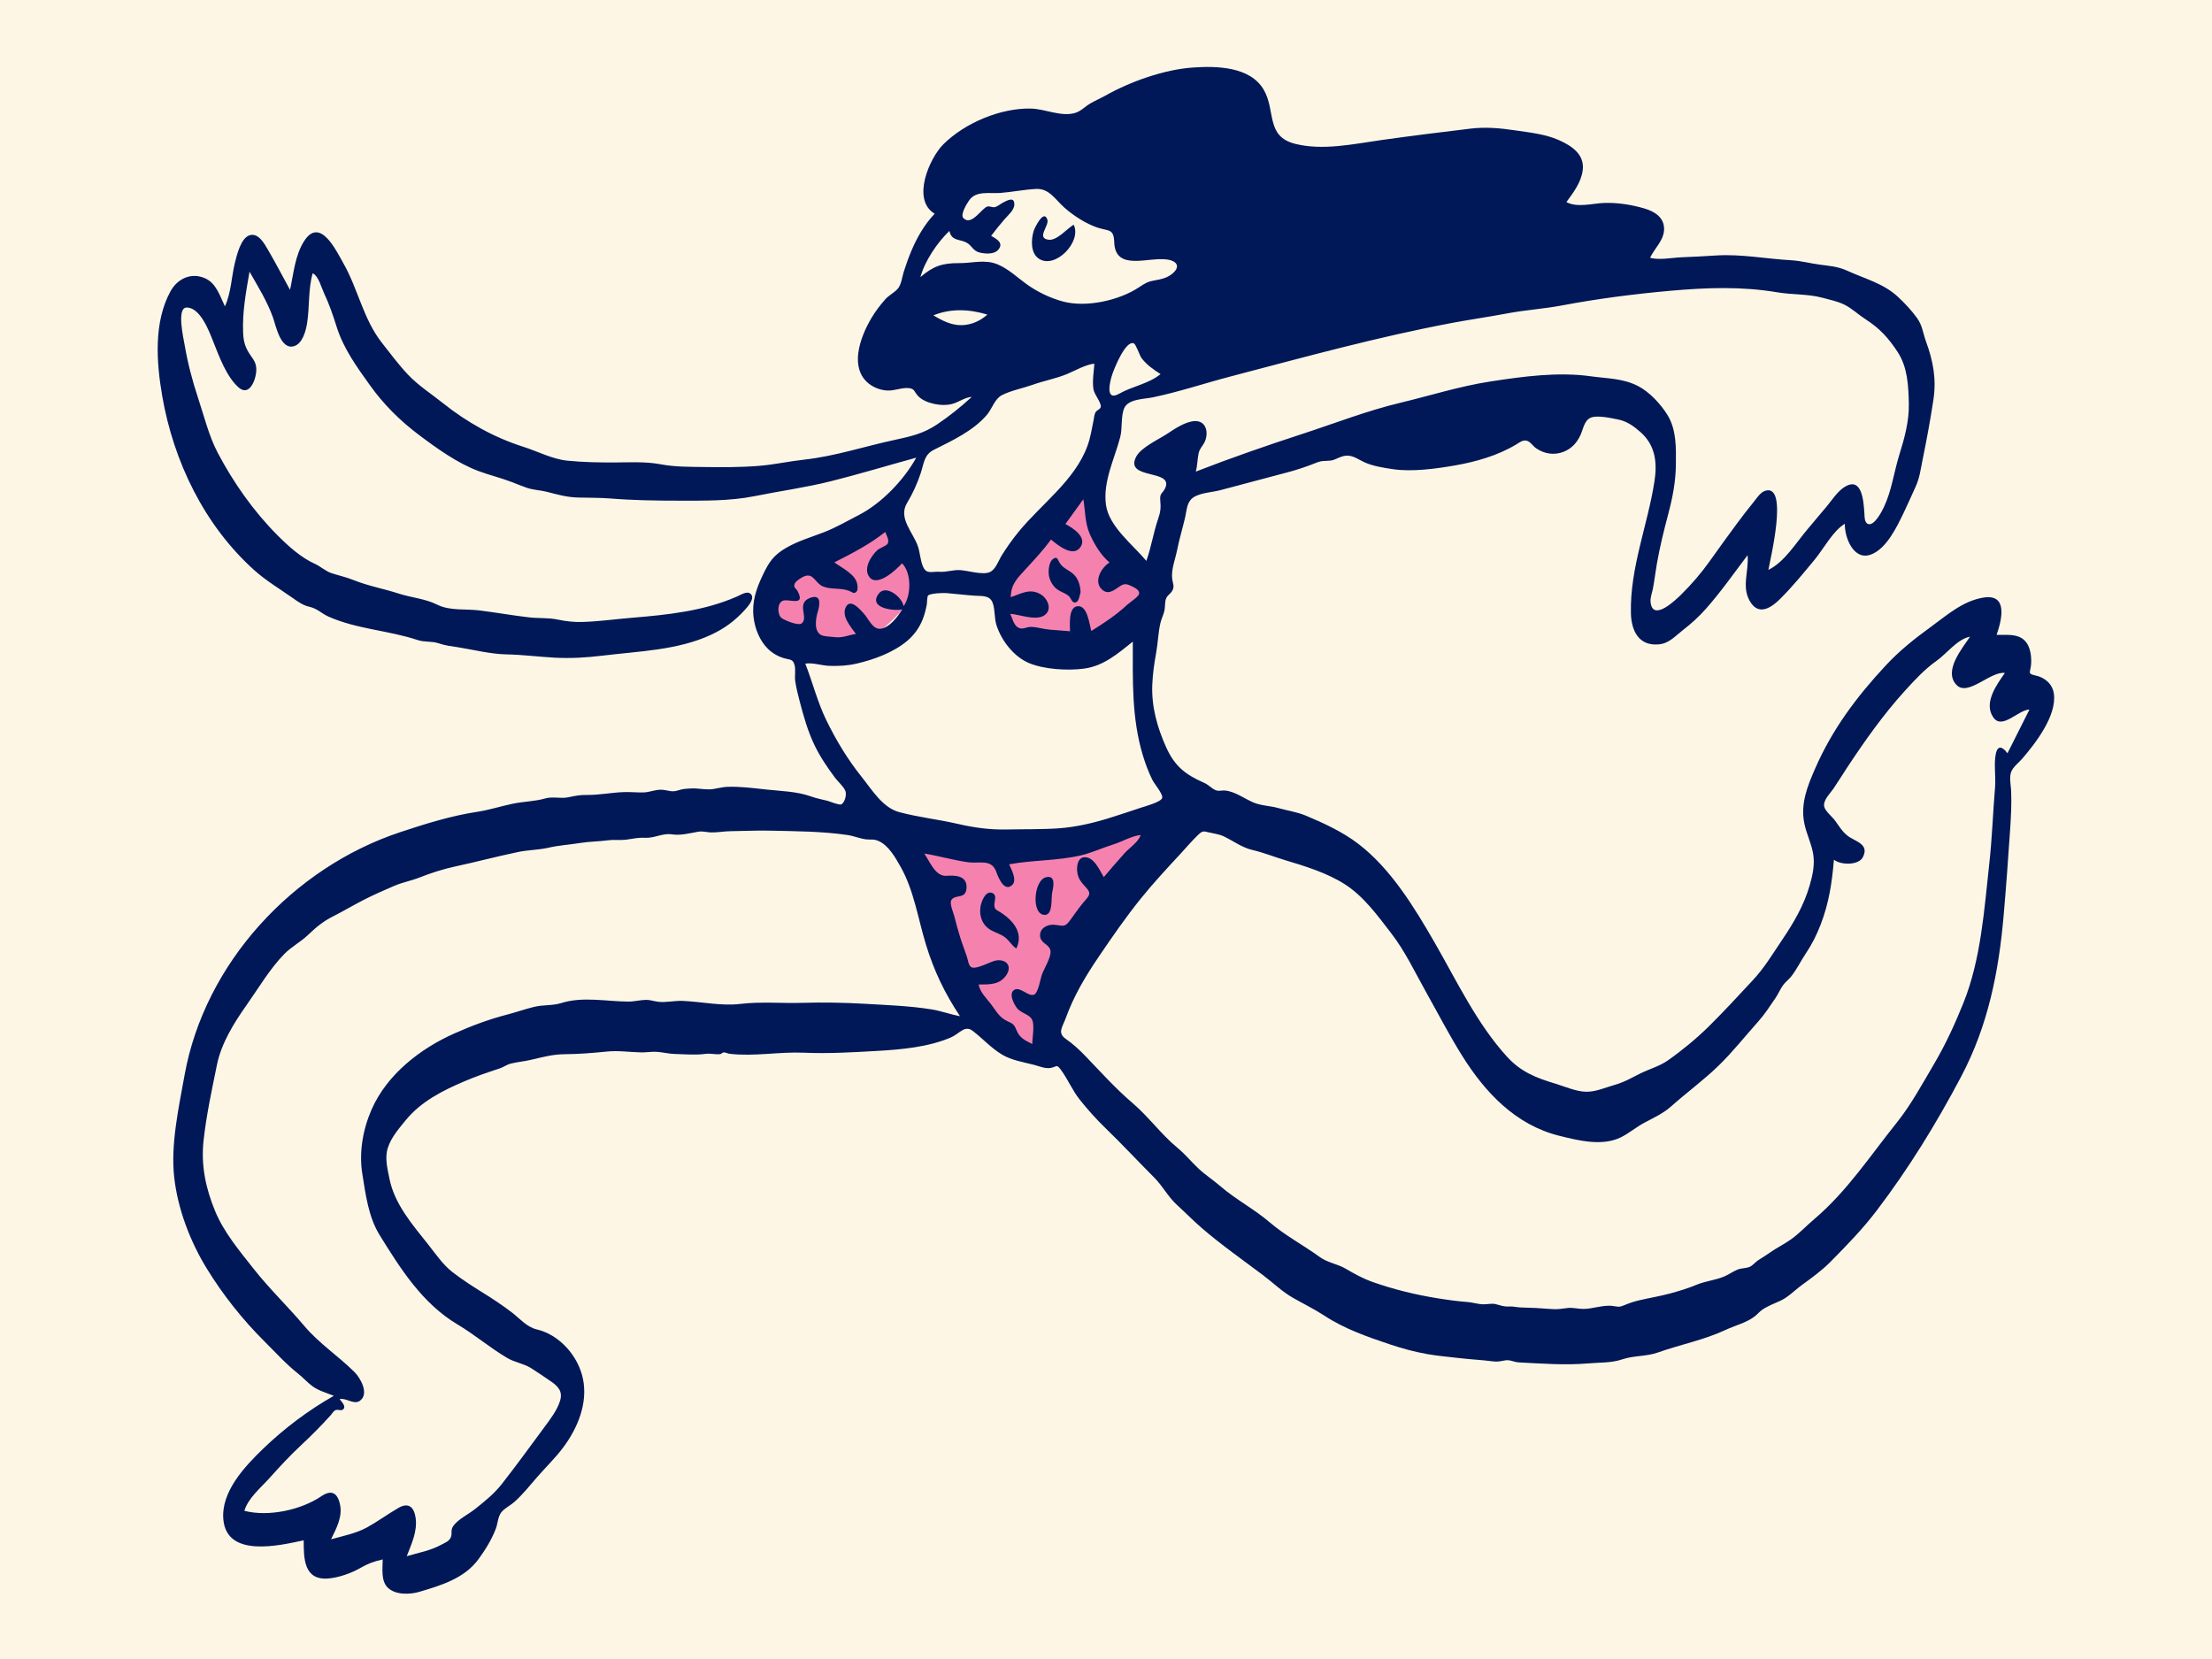
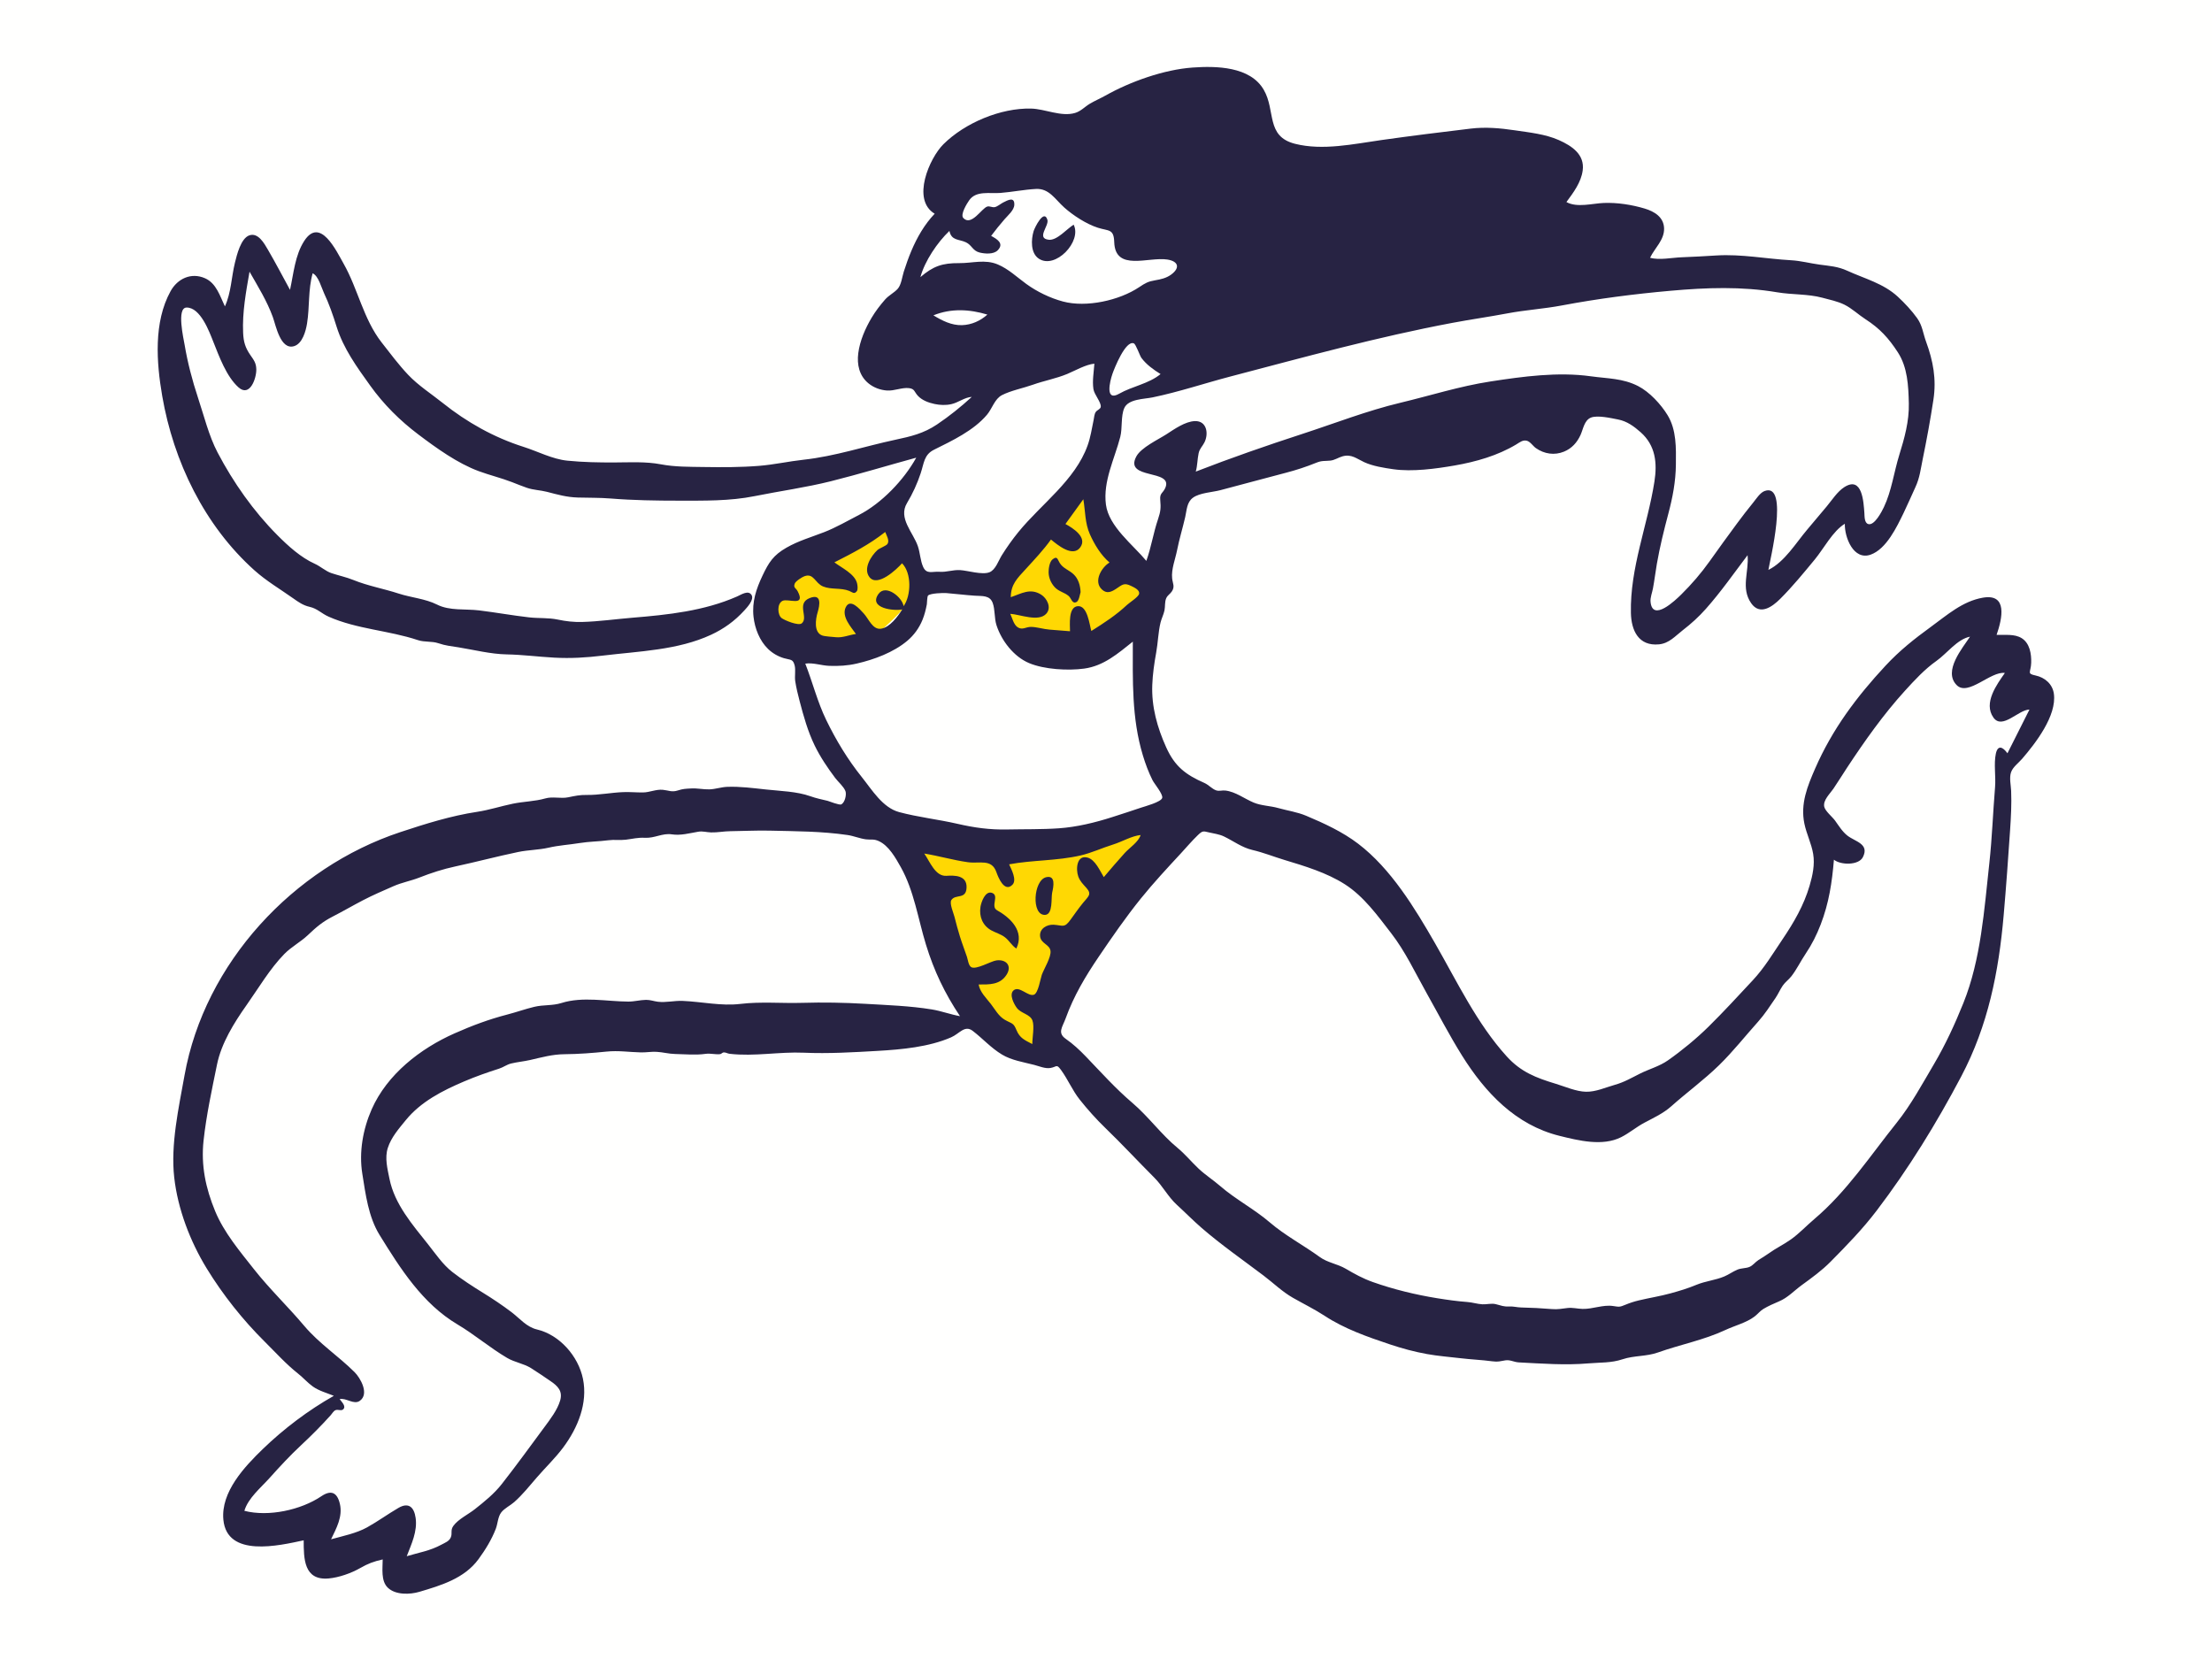
<svg xmlns="http://www.w3.org/2000/svg" viewBox="0 0 1024 768" version="1.1">
-   <g id="react-group-310" stroke="none" stroke-width="1" fill="#fef6e4" fill-rule="evenodd">
+   <g id="react-group-310" stroke="none" stroke-width="1" fill="#fffffe" fill-rule="evenodd">
    <g id="react-group-311">
      <rect id="react-rect-313" x="0" y="0" width="1024" height="768" />
-       <path d="M537.021,380.53 C533.569,386.386 530.118,392.241 526.667,398.097 L526.667,398.097 L494.735,452.265 C492.293,456.409 491.138,460.54 489.662,465.177 L489.662,465.177 L481.542,490.697 C477.509,488.62 473.476,486.543 469.444,484.465 C465.574,482.471 458.612,480.483 455.576,477.321 C452.898,474.532 451.576,467.982 450.116,464.439 C445.878,454.159 441.64,443.879 437.401,433.599 C430.979,418.023 424.557,402.447 418.137,386.871 C437.422,388.72 456.708,390.57 475.994,392.419 C496.336,388.456 516.679,384.493 537.021,380.53 Z M505.318,216.469 C506.155,222.491 506.991,228.513 507.828,234.535 C508.395,238.624 508.091,243.176 510.62,246.396 C516.748,254.199 526.95,259.598 529.5,269.438 L529.5,269.438 L532.16,279.694 C532.5,281.008 534.272,284.766 533.806,286.044 C533.03,288.172 525.583,290.917 523.653,291.941 C516.334,295.821 508.763,299.585 500.818,302.007 C492.572,304.52 485.921,303.499 478.458,299.036 C473.699,296.19 465.481,291.362 462.689,286.304 C460.766,282.822 460.871,276.688 460.142,272.741 L460.142,272.741 L439.787,272.741 C435.642,272.741 428.634,271.35 425.32,273.665 C423.321,275.061 421.637,278.031 419.998,279.84 C417.366,282.745 414.637,285.568 411.789,288.263 C405.752,293.98 398.894,299.865 390.991,302.792 C381.438,306.33 372.447,301.367 364.985,295.34 C361.578,292.587 353.731,286.374 353.322,281.665 C352.899,276.811 357.171,271.065 360.545,268.131 C366.624,262.847 373.84,258.761 380.825,254.816 C391.676,248.688 402.85,243.075 414.173,237.868 C415.956,242.506 417.74,247.143 419.524,251.78 C420.79,255.075 422.058,258.37 423.326,261.664 C423.957,263.307 424.552,266.835 425.796,268.089 C427.251,269.556 431.026,268.779 433.289,268.779 L433.289,268.779 L452.4,268.779 C454.799,268.779 460.331,269.854 462.535,268.76 C464.262,267.902 466.145,264.348 467.337,262.889 C479.997,247.416 492.658,231.943 505.318,216.469 Z" id="react-path-314" fill="#f582ae" />
-       <g id="react-group-312" transform="translate(72.99943, 30.99941)" fill="#001858">
+       <path d="M537.021,380.53 C533.569,386.386 530.118,392.241 526.667,398.097 L526.667,398.097 L494.735,452.265 C492.293,456.409 491.138,460.54 489.662,465.177 L489.662,465.177 L481.542,490.697 C477.509,488.62 473.476,486.543 469.444,484.465 C465.574,482.471 458.612,480.483 455.576,477.321 C452.898,474.532 451.576,467.982 450.116,464.439 C445.878,454.159 441.64,443.879 437.401,433.599 C430.979,418.023 424.557,402.447 418.137,386.871 C437.422,388.72 456.708,390.57 475.994,392.419 C496.336,388.456 516.679,384.493 537.021,380.53 Z M505.318,216.469 C506.155,222.491 506.991,228.513 507.828,234.535 C508.395,238.624 508.091,243.176 510.62,246.396 C516.748,254.199 526.95,259.598 529.5,269.438 L529.5,269.438 L532.16,279.694 C532.5,281.008 534.272,284.766 533.806,286.044 C533.03,288.172 525.583,290.917 523.653,291.941 C516.334,295.821 508.763,299.585 500.818,302.007 C492.572,304.52 485.921,303.499 478.458,299.036 C473.699,296.19 465.481,291.362 462.689,286.304 C460.766,282.822 460.871,276.688 460.142,272.741 L460.142,272.741 L439.787,272.741 C435.642,272.741 428.634,271.35 425.32,273.665 C423.321,275.061 421.637,278.031 419.998,279.84 C417.366,282.745 414.637,285.568 411.789,288.263 C405.752,293.98 398.894,299.865 390.991,302.792 C381.438,306.33 372.447,301.367 364.985,295.34 C361.578,292.587 353.731,286.374 353.322,281.665 C352.899,276.811 357.171,271.065 360.545,268.131 C366.624,262.847 373.84,258.761 380.825,254.816 C391.676,248.688 402.85,243.075 414.173,237.868 C415.956,242.506 417.74,247.143 419.524,251.78 C420.79,255.075 422.058,258.37 423.326,261.664 C423.957,263.307 424.552,266.835 425.796,268.089 C427.251,269.556 431.026,268.779 433.289,268.779 L433.289,268.779 L452.4,268.779 C454.799,268.779 460.331,269.854 462.535,268.76 C464.262,267.902 466.145,264.348 467.337,262.889 C479.997,247.416 492.658,231.943 505.318,216.469 Z" id="react-path-314" fill="#ffd803" />
+       <g id="react-group-312" transform="translate(72.99943, 30.99941)" fill="#272343">
        <path d="M856.307,317.72 C854.195,314.783 851.837,313.659 850.929,317.933 C849.934,322.615 850.977,328.515 850.573,333.381 C849.597,345.129 849.206,356.933 847.915,368.653 C845.544,390.175 844.06,413.07 835.901,433.359 C831.998,443.062 827.585,452.656 822.264,461.666 C816.95,470.663 811.655,480.479 805.117,488.636 C792.849,503.939 781.946,520.614 766.87,533.372 C763.213,536.467 759.958,540.005 756.036,542.785 C752.72,545.136 748.981,546.919 745.804,549.229 C744.238,550.367 742.695,551.25 741.046,552.301 C739.475,553.301 738.528,554.825 736.831,555.514 C735.166,556.19 733.087,556.012 731.302,556.757 C729.203,557.634 727.342,559.012 725.248,559.899 C721.109,561.653 716.502,562.044 712.318,563.781 C708.235,565.474 704.614,566.556 700.343,567.73 C695.479,569.067 690.558,569.825 685.655,570.995 C683.495,571.511 681.447,572.172 679.401,573.03 C676.759,574.139 676.537,574.012 673.756,573.594 C669.072,572.89 664.346,575.056 659.592,574.935 C657.21,574.875 655.077,574.24 652.684,574.512 C650.044,574.812 648.179,575.241 645.461,575.014 C640.606,574.609 635.934,574.37 631.128,574.264 C629.279,574.223 627.595,573.715 625.745,573.808 C622.931,573.95 622.135,573.387 619.404,572.727 C617.442,572.253 615.223,572.903 613.244,572.798 C610.911,572.674 608.687,571.922 606.359,571.746 C601.54,571.382 597.156,570.766 592.337,569.99 C582.337,568.379 571.985,565.863 562.442,562.469 C557.881,560.847 554.115,558.756 549.994,556.343 C546.06,554.039 541.619,553.573 537.96,550.912 C530.453,545.449 521.897,540.955 514.838,534.893 C507.62,528.695 498.973,524.227 491.86,518.054 C488.643,515.262 485.034,512.965 481.927,510.055 C478.535,506.877 475.721,503.353 472.119,500.393 C464.596,494.211 458.699,485.932 451.186,479.534 C443.368,472.876 436.731,465.425 429.63,458.045 C426.738,455.039 423.789,452.297 420.371,449.917 C416.375,447.134 418.864,444.449 420.296,440.497 C424.132,429.924 429.418,421.065 435.729,411.766 C441.954,402.595 448.191,393.55 455.16,384.919 C461.031,377.648 467.34,370.878 473.606,364.111 C476.211,361.297 478.733,358.293 481.508,355.627 C483.652,353.568 483.943,353.684 486.616,354.333 C489.046,354.924 491.374,355.142 493.65,356.238 C498.068,358.366 501.884,361.334 506.766,362.475 C511.978,363.692 516.493,365.553 521.593,367.09 C531.007,369.929 541.219,373.009 549.577,378.36 C558.372,383.992 564.733,392.884 571.01,401.001 C577.578,409.491 582.121,419.294 587.38,428.656 C592.82,438.337 597.891,448.162 603.777,457.588 C614.557,474.849 628.686,489.799 648.917,494.81 C657.765,497.001 668.826,499.774 677.453,495.443 C681.229,493.548 684.479,490.74 688.214,488.751 C692.561,486.436 696.969,484.441 700.682,481.13 C707.943,474.656 715.819,468.933 722.809,462.111 C729.256,455.817 734.884,448.655 740.904,441.937 C743.907,438.586 746.371,434.762 748.905,431.053 C750.164,429.209 751.05,427.072 752.295,425.265 C753.434,423.612 755.03,422.541 756.266,420.963 C758.736,417.813 760.617,413.867 762.881,410.52 C765.744,406.288 768.011,401.752 769.845,396.988 C773.677,387.028 775.1,377.533 775.982,366.971 C779.075,369.534 787.419,369.653 789.375,365.821 C792.545,359.609 785.771,358.621 782.239,355.847 C779.829,353.955 778.242,351.293 776.476,348.847 C775.28,347.189 771.948,344.493 771.5,342.483 C770.828,339.463 774.186,336.401 775.734,334.124 C777.902,330.935 779.913,327.637 782.036,324.417 C790.196,312.036 798.875,299.752 808.865,288.762 C813.316,283.865 818.042,278.752 823.463,274.936 C828.278,271.547 833.004,264.929 838.977,263.734 C835.617,268.901 826.356,279.667 832.821,286.171 C838.115,291.496 848.558,279.589 855.115,280.538 C851.43,285.806 845.033,294.441 849.819,301.185 C853.923,306.97 861.451,297.482 866.494,297.482 C863.098,304.228 859.703,310.974 856.307,317.72 M414.856,397.091 C411.67,396.876 408.121,398.892 408.494,402.437 C408.853,405.869 412.871,406.133 413.307,409.171 C413.72,412.04 410.265,417.531 409.276,420.296 C408.669,421.991 407.645,428.741 405.649,429.478 C402.899,430.493 398.785,425.089 396.147,427.53 C394.056,429.463 396.463,433.892 397.693,435.556 C399.644,438.195 403.844,438.459 404.944,441.404 C405.934,444.057 404.881,449.466 404.881,452.325 C401.372,450.484 399.091,449.602 397.562,445.869 C396.118,442.345 395.54,443.043 392.137,441.074 C389.278,439.418 387.681,436.341 385.716,433.794 C383.621,431.078 380.636,428.28 380.041,424.749 C384.963,424.749 389.857,424.986 392.911,420.32 C395.641,416.145 392.829,412.998 388.27,413.601 C385.725,413.938 378.865,418.066 376.605,416.712 C375.329,415.947 375.072,413.265 374.63,411.953 C373.569,408.802 372.359,405.721 371.379,402.538 C370.45,399.514 369.617,396.462 368.849,393.393 C368.415,391.663 366.436,387.181 367.412,385.667 C369.295,382.749 374.165,385.543 374.445,380.016 C374.741,374.174 369.009,374.188 365.086,374.442 C359.976,374.772 357.439,367.802 354.876,364.133 C361.636,365.232 368.209,367.173 375.003,368.136 C380.519,368.917 386.033,366.398 388.261,372.74 C389.054,374.996 391.914,382.34 395.673,378.594 C397.888,376.387 395.184,371.412 394.156,369.126 C405.1,367.093 416.257,367.542 427.21,365.017 C432.428,363.815 437.238,361.512 442.337,359.936 C446.323,358.704 450.925,355.956 455.03,355.557 C454.071,358.775 449.917,361.423 447.718,363.835 C444.382,367.494 441.191,371.283 437.977,375.049 C436.266,372.231 434.027,367.007 430.536,366.023 C425.349,364.561 424.97,371.486 426.174,374.769 C427.008,377.045 428.413,378.335 429.953,380.067 C432.56,383.004 430.826,383.959 428.366,386.973 C426.31,389.492 424.517,392.079 422.617,394.705 C419.692,398.744 419.174,397.382 414.856,397.091 M358.393,436.299 C348.329,434.65 337.572,434.283 327.378,433.689 C317.84,433.133 308.014,432.96 298.45,433.246 C288.927,433.53 279.19,432.605 269.718,433.743 C260.895,434.803 251.98,432.725 242.982,432.346 C239.198,432.187 235.368,433.195 231.583,432.741 C229.683,432.513 228.008,431.836 226.063,431.867 C223.304,431.912 220.644,432.679 217.864,432.666 C207.846,432.617 196.764,430.222 186.925,433.318 C182.665,434.658 178.666,434.053 174.312,435.098 C170.098,436.11 166.052,437.575 161.876,438.654 C153.351,440.858 145.519,443.791 137.39,447.394 C121.576,454.403 106.205,466.339 99.065,482.53 C95.013,491.719 93.125,502.36 94.717,512.302 C96.248,521.867 97.536,532.305 102.702,540.677 C112.329,556.278 122.619,572.517 138.748,582.09 C146.724,586.824 153.848,592.967 161.798,597.635 C165.281,599.679 169.375,600.197 172.783,602.312 C175.794,604.181 178.831,606.313 181.784,608.303 C185.244,610.637 187.581,612.981 186.304,617.362 C185.035,621.72 181.656,626.095 178.991,629.703 C172.518,638.463 166.027,647.414 159.314,655.98 C155.743,660.537 151.321,664.088 146.805,667.661 C143.83,670.016 139.111,672.278 136.881,675.375 C135.405,677.425 136.511,678.744 135.683,680.703 C134.915,682.516 133.05,683.142 131.39,684.047 C126.061,686.95 120.998,687.696 115.295,689.41 C117.473,683.765 120.298,677.909 119.41,671.68 C118.681,666.576 116.074,664.361 111.426,667.069 C106.541,669.915 101.87,673.323 96.939,676.063 C91.982,678.819 85.697,680.068 80.26,681.584 C82.729,676.46 85.718,671.095 84.344,665.201 C83.074,659.754 80.189,658.663 75.765,661.651 C66.312,668.035 51.295,671.288 40.129,668.403 C41.831,662.541 47.861,657.595 51.808,653.19 C56.482,647.972 61.227,642.834 66.356,638.057 C71.198,633.547 75.72,629.006 80.134,624.094 C80.815,623.337 81.34,622.235 82.329,621.806 C83.396,621.344 84.965,622.241 85.825,621.473 C87.42,620.05 85.186,618.007 84.224,616.696 C87.28,615.974 90.751,619.47 93.57,617.482 C98.087,614.294 93.833,606.888 91.17,604.234 C83.637,596.725 74.747,590.981 67.812,582.753 C60.312,573.853 51.793,565.718 44.593,556.586 C38.036,548.271 30.668,539.544 26.603,529.694 C22.206,519.043 19.981,508.485 21.241,496.965 C22.531,485.169 25.094,473.416 27.462,461.799 C29.471,451.947 35.331,442.511 41.078,434.38 C46.582,426.591 51.953,417.43 58.636,410.62 C61.927,407.266 66.164,405.08 69.559,401.856 C73.435,398.175 76.266,395.736 81.081,393.271 C85.805,390.854 90.391,388.166 95.102,385.72 C99.786,383.287 104.303,381.378 109.099,379.262 C113.141,377.479 117.12,376.831 121.267,375.201 C126.636,373.092 132.119,371.32 137.764,370.107 C147.568,368.001 157.161,365.43 166.924,363.404 C171.55,362.444 176.382,362.47 180.911,361.427 C185.789,360.303 190.358,360.08 195.301,359.277 C199.753,358.554 204.184,358.572 208.683,357.975 C211.34,357.623 214.02,358.049 216.67,357.728 C219.93,357.334 222.223,356.658 225.535,356.84 C230.056,357.09 233.652,354.593 237.993,355.243 C242.139,355.864 246.081,354.739 250.186,354.036 C252.357,353.664 254.02,354.287 256.175,354.351 C259.107,354.439 262.107,353.812 265.071,353.786 C271.133,353.732 277.236,353.385 283.295,353.528 C295.393,353.814 307.264,353.794 319.367,355.557 C322.248,355.978 325.12,357.227 327.95,357.563 C330.281,357.84 331.425,357.288 333.787,358.355 C338.433,360.455 341.595,366.128 344.017,370.447 C350.137,381.364 352.008,394.399 355.639,406.241 C359.388,418.467 364.346,428.836 371.407,439.413 C367.008,438.634 362.804,437.021 358.393,436.299 M309.456,302.251 C305.401,293.898 303.178,284.829 299.789,276.213 C303.401,275.662 307.306,277.129 310.964,277.244 C315.378,277.385 319.28,277.178 323.606,276.187 C331.628,274.348 340.639,271.019 347.005,265.652 C350.15,263.001 352.505,259.722 354.057,255.925 C355.011,253.588 355.591,251.201 356.064,248.739 C356.182,248.124 356.147,245.112 356.662,244.656 C357.816,243.632 363.521,243.434 365.111,243.558 C369.468,243.9 373.847,244.478 378.282,244.766 C381.717,244.99 385.234,244.497 386.554,248.137 C387.704,251.306 387.239,255.136 388.308,258.437 C390.637,265.634 396.297,272.979 403.384,275.963 C410.451,278.938 421.455,279.531 428.909,278.512 C438,277.269 444.579,271.47 451.415,266.037 C451.415,283.897 450.817,301.373 456.079,318.728 C457.264,322.64 458.704,326.501 460.532,330.161 C461.367,331.832 465.432,336.586 465.028,338.352 C464.584,340.289 456.947,342.301 455.147,342.913 C450.749,344.407 446.311,345.839 441.889,347.259 C434.006,349.791 425.432,351.873 417.193,352.445 C409.154,353.003 401.239,352.813 393.198,352.986 C385.175,353.158 378.069,352.172 370.207,350.361 C361.328,348.317 351.991,347.3 343.227,344.942 C335.569,342.881 330.62,334.556 325.922,328.696 C319.385,320.54 314.019,311.648 309.456,302.251 M298.145,257.574 C296.593,258.831 290.155,256.146 288.813,255.107 C286.955,253.668 286.583,248.503 289.243,247.161 C291.781,245.881 300.104,250.095 296.288,242.758 C295.429,241.105 294.151,241.166 294.923,239.146 C295.366,237.989 298.277,236.174 299.336,235.775 C303.721,234.126 304.241,238.918 308.002,240.48 C311.812,242.062 316.202,240.987 320.127,242.546 C321.627,243.141 322.388,244.278 323.642,242.688 C324.263,241.899 323.968,239.809 323.731,238.915 C322.575,234.576 316.561,231.846 313.266,229.327 C321.622,225.095 329.413,221.093 336.792,215.272 C337.343,216.776 338.899,219.177 337.848,220.792 C337.255,221.701 334.162,222.755 333.211,223.623 C330.326,226.259 326.437,232.208 329.493,236.162 C333.201,240.96 342.047,232.621 344.578,229.761 C349.117,234.322 348.804,244.729 345.302,249.616 C344.736,245.559 337.069,239.214 333.667,243.967 C328.857,250.691 341.114,251.938 344.684,251.111 C342.679,254.343 338.891,259.48 334.82,260.049 C330.966,260.589 329.177,255.531 326.889,253.034 C324.902,250.866 320.578,245.789 318.511,250.139 C316.464,254.45 321.01,259.31 323.242,262.491 C320.145,262.892 317.172,264.313 313.993,263.984 C312.475,263.827 308.867,263.64 307.595,263.171 C303.672,261.725 304.535,255.683 305.513,252.444 C306.508,249.154 307.541,243.525 301.727,245.91 C295.548,248.444 301.431,254.911 298.145,257.574 M346.879,201.881 C349.487,197.559 351.608,192.899 353.204,188.112 C354.788,183.36 354.719,179.512 359.399,177.182 C367.845,172.978 377.717,168.344 383.922,160.98 C386.332,158.12 387.45,153.658 390.842,151.916 C395.019,149.772 400.66,148.699 405.144,147.101 C410.392,145.231 415.909,144.254 421.058,142.113 C424.701,140.598 429.693,137.688 433.621,137.366 C433.361,141.238 432.602,145.217 433.177,149.099 C433.564,151.715 436.864,155.242 436.569,157.372 C436.427,158.394 434.889,158.818 434.294,159.673 C433.559,160.731 433.527,162.206 433.274,163.409 C432.439,167.395 431.858,171.39 430.473,175.248 C424.675,191.392 409.036,202.315 398.496,215.236 C395.679,218.69 393.118,222.304 390.75,226.083 C389.258,228.464 387.883,232.811 385.053,233.914 C381.654,235.239 375.025,233.137 371.52,232.923 C368.076,232.713 365.283,233.932 361.955,233.697 C358.505,233.452 355.959,235.01 354.343,231.415 C353.046,228.529 352.947,224.934 351.93,221.916 C349.771,215.505 342.659,208.877 346.879,201.881 M372.36,119.523 C367.509,119.679 363.134,117.43 359.104,114.98 C367.356,111.649 375.799,112.145 384.089,114.632 C380.847,117.544 376.743,119.382 372.36,119.523 M353.079,97.289 C355.11,89.813 360.953,81.188 366.512,75.902 C367.452,80.494 370.941,79.649 374.164,81.171 C376.918,82.471 377.261,85.111 380.494,85.905 C382.907,86.497 386.954,86.845 388.877,84.863 C392.037,81.605 388.388,79.609 385.827,78.193 C387.799,75.544 389.898,72.97 392.06,70.471 C393.555,68.743 396.46,66.336 396.558,63.817 C396.708,59.946 393.617,61.589 391.314,62.783 C390.225,63.348 388.705,64.67 387.472,64.891 C386.29,65.102 385.126,64.319 384.063,64.615 C381.488,65.332 376.691,73.902 372.954,69.931 C371.403,68.283 374.719,63.077 375.672,61.716 C378.883,57.131 385.097,58.712 390.115,58.318 C395.596,57.887 401.084,56.765 406.564,56.473 C412.692,56.147 415.403,61.247 419.699,65.083 C423.782,68.729 429.952,72.734 435.229,74.421 C440.278,76.034 442.609,74.832 442.81,81.071 C443.254,94.859 458.643,87.764 467.428,89.154 C472.559,89.965 473.402,93.02 469.119,96.143 C466.929,97.74 464.363,98.325 461.763,98.754 C458.461,99.299 457.177,100.051 454.365,101.933 C445.111,108.125 429.859,111.457 419.105,108.585 C413.163,106.998 407.077,104.058 402.105,100.447 C397.814,97.331 393.877,93.521 388.929,91.431 C382.935,88.9 377.24,90.859 371.04,90.81 C363.222,90.747 359.019,92.204 353.079,97.289 M441.98,142.084 C442.83,139.61 448.074,126.349 451.891,127.965 C452.861,128.376 454.662,133.695 455.381,134.665 C457.696,137.784 460.995,140.145 464.259,142.167 C458.84,146.673 451.154,147.798 445.106,151.261 C438.495,155.045 440.724,145.735 441.98,142.084 M422.341,261.223 C419.204,260.938 416.063,260.697 412.921,260.472 C410.123,260.272 406.952,259.223 404.239,259.207 C401.904,259.193 400.311,260.821 398.094,259.366 C396.224,258.139 395.582,255.024 394.681,253.155 C399.106,253.401 407.836,257.105 411.405,253.047 C413.893,250.217 411.655,245.915 408.937,244.24 C403.846,241.101 399.821,243.807 394.918,245.451 C394.965,239.464 397.996,236.65 401.751,232.543 C405.774,228.145 410.055,223.616 413.524,218.764 C416.45,221.16 423.548,227.161 427.049,222.444 C430.576,217.692 423.549,213.39 420.224,211.579 C422.985,207.76 425.745,203.94 428.504,200.12 C429.462,205.626 429.214,211.136 431.542,216.331 C433.671,221.081 436.641,226.008 440.631,229.403 C436.879,231.678 433.127,238.112 437.06,241.842 C439.279,243.947 441.299,243.126 443.55,241.664 C446.572,239.701 447.291,238.582 450.7,240.279 C452.197,241.023 454.69,242.137 454.318,243.909 C454.01,245.378 449.835,247.988 448.734,249.023 C443.701,253.757 438.045,257.433 432.212,261.098 C431.323,258.128 430.442,249.177 425.876,249.62 C421.456,250.049 422.341,258.211 422.341,261.223 M496.674,143.274 C530.866,134.317 564.662,124.974 599.464,118.442 C607.91,116.857 616.421,115.658 624.862,114.063 C633.184,112.49 641.666,111.981 649.961,110.416 C666.667,107.265 683.422,105.109 700.397,103.6 C716.967,102.126 733.253,101.529 749.756,104.319 C756.615,105.479 763.913,105.036 770.575,106.817 C773.939,107.716 777.721,108.498 780.848,110.047 C784.332,111.772 787.296,114.657 790.569,116.763 C797.186,121.021 801.293,125.507 805.563,132.091 C810.077,139.053 810.464,147.564 810.653,155.792 C810.84,163.967 808.627,171.903 806.223,179.637 C803.765,187.546 802.674,196.314 799.093,203.804 C798.246,205.575 794.779,212.47 791.874,211.603 C790.012,211.047 790.189,207.994 790.071,206.402 C789.704,201.461 789.126,189.168 780.776,194.515 C777.544,196.585 775.086,200.501 772.673,203.393 C769.676,206.983 766.672,210.567 763.646,214.132 C758.372,220.344 753.157,229.137 745.642,232.823 C746.203,229.099 755.436,192.073 743.887,196.303 C741.79,197.071 739.961,200.01 738.589,201.681 C736.003,204.832 733.535,208.075 731.105,211.347 C726.807,217.134 722.599,222.983 718.42,228.856 C714.521,234.336 710.102,239.472 705.309,244.198 C702.649,246.821 691.954,257.14 691.087,247.56 C690.912,245.628 691.832,243.362 692.188,241.477 C692.908,237.67 693.35,233.803 694.017,229.986 C695.383,222.167 697.283,214.49 699.318,206.824 C701.314,199.306 702.741,191.866 702.818,184.074 C702.895,176.364 703.138,168.033 698.975,161.201 C695.891,156.142 690.561,150.402 685.32,147.72 C678.214,144.086 671.202,144.281 663.503,143.203 C648.249,141.068 632.055,143.274 616.914,145.605 C602.696,147.794 589.162,152.134 575.323,155.437 C559.76,159.152 544.923,164.978 529.908,169.866 C513.351,175.255 496.802,181.009 480.559,187.32 C481.356,184.509 481.272,181.65 481.878,178.837 C482.357,176.614 483.621,175.702 484.581,173.78 C486.606,169.726 485.65,163.804 480.213,163.938 C475.684,164.049 470.534,167.74 466.907,170.079 C463.209,172.464 455.263,176.175 453.056,180.273 C447.121,191.294 470.486,185.97 466.41,194.943 C465.29,197.407 463.823,197.205 464.112,200.452 C464.432,204.063 464.31,205.764 463.086,209.348 C460.923,215.682 459.943,222.366 457.674,228.649 C451.514,221.206 440.275,212.734 438.964,202.572 C437.566,191.732 442.981,181.444 445.605,171.249 C446.653,167.176 445.809,161.663 447.454,157.93 C449.334,153.665 456.603,153.782 460.549,152.966 C472.717,150.448 484.653,146.423 496.674,143.274 M877.801,290.166 C877.174,285.619 873.586,282.61 869.316,281.7 C865.11,280.804 867.156,280.333 867.299,275.787 C867.428,271.724 866.641,266.755 862.905,264.433 C859.523,262.332 855.063,263.061 851.285,262.896 C853.911,255.312 856.517,243.647 844.884,245.693 C835.486,247.346 828.468,253.653 820.874,259.179 C813.111,264.83 806.402,270.153 799.856,277.184 C793.281,284.248 787.064,291.652 781.522,299.559 C775.979,307.467 771.188,315.84 767.323,324.691 C763.686,333.021 760.401,341.061 762.298,350.276 C763.282,355.054 765.567,359.49 766.371,364.299 C767.202,369.254 766.104,374.265 764.716,379.015 C762.063,388.093 757.419,396.072 752.162,403.857 C747.712,410.446 743.839,416.989 738.415,422.798 C731.646,430.049 725.022,437.291 717.943,444.266 C712.349,449.776 705.559,455.376 699.115,459.888 C695.206,462.625 690.518,463.869 686.281,465.973 C682.326,467.938 678.973,469.955 674.677,471.161 C670.334,472.38 665.78,474.502 661.207,474.404 C656.608,474.305 651.632,472.056 647.243,470.729 C638.091,467.962 631.093,465.279 624.546,458.075 C610.677,442.814 601.538,423.431 591.28,405.593 C581.938,389.346 570.921,371.174 555.772,359.613 C548.529,354.084 539.984,350.139 531.629,346.628 C527.52,344.9 523.041,344.283 518.771,343.079 C514.954,342.002 510.918,342.025 507.347,340.534 C503.048,338.74 498.969,335.491 494.209,334.96 C492.679,334.79 491.444,335.374 489.964,334.871 C488.153,334.255 486.472,332.301 484.573,331.465 C475.858,327.63 470.882,323.832 466.891,315.02 C462.745,305.863 460.022,296.165 460.423,286.037 C460.62,281.067 461.328,276.053 462.224,271.163 C463.064,266.577 463.158,261.707 464.238,257.234 C464.702,255.312 465.659,253.531 466.07,251.588 C466.45,249.795 466.128,247.682 466.858,245.984 C467.496,244.499 468.696,244.011 469.513,242.745 C470.973,240.487 469.871,239.117 469.621,236.774 C469.169,232.516 471.081,227.886 471.902,223.729 C472.926,218.536 474.486,213.507 475.669,208.358 C476.411,205.133 476.363,201.537 479.245,199.414 C482.342,197.131 488.213,196.886 491.912,195.925 C502.02,193.297 512.061,190.501 522.17,187.889 C526.995,186.643 531.692,185.102 536.308,183.231 C539.021,182.132 540.07,182.507 542.822,182.233 C544.896,182.027 546.608,180.756 548.57,180.226 C552.648,179.126 555.003,181.318 558.506,182.941 C562.485,184.784 567.644,185.594 571.966,186.214 C580.802,187.482 591.626,186.018 600.411,184.489 C610.299,182.767 620.301,179.917 628.901,174.753 C630.595,173.736 631.897,172.56 633.82,173.032 C635.368,173.411 636.7,175.523 637.984,176.427 C641.87,179.164 646.609,179.902 651.04,178.066 C654.644,176.574 657.049,173.887 658.662,170.388 C659.895,167.714 660.385,163.606 663.436,162.342 C666.473,161.084 672.844,162.574 676.054,163.192 C680.15,163.979 683.415,166.351 686.526,169.117 C693.418,175.246 694.235,183.321 692.876,191.991 C689.688,212.349 681.543,231.843 681.995,252.773 C682.166,260.769 685.481,268.227 695.023,267.286 C699.722,266.823 702.495,263.454 706.004,260.744 C709.936,257.708 713.408,254.562 716.712,250.838 C723.684,242.985 729.671,234.375 736.003,226.016 C736.743,233.634 732.764,241.203 737.666,248.241 C741.683,254.009 747.327,250.012 751.14,246.202 C756.826,240.525 762.041,234.144 767.154,227.951 C771.258,222.978 775.462,214.842 781.031,211.463 C780.848,217.777 785.075,228.587 792.992,225.759 C800.299,223.148 805.143,212.839 808.276,206.382 C810.166,202.486 811.858,198.497 813.677,194.568 C815.74,190.114 816.105,186.263 817.075,181.559 C818.962,172.397 820.61,163.351 822.029,154.08 C823.497,144.478 821.911,136.104 818.613,127.105 C817.225,123.321 816.95,119.727 814.535,116.334 C812.02,112.803 808.735,109.294 805.554,106.353 C798.879,100.182 790.206,98.013 782.154,94.331 C777.744,92.315 773.982,92.132 769.308,91.494 C764.868,90.889 760.632,89.727 756.128,89.475 C744.6,88.83 733.189,86.553 721.6,87.263 C716.214,87.594 710.801,87.908 705.411,88.106 C701.1,88.264 695.012,89.55 690.866,88.315 C693.028,83.791 697.526,80.089 697.354,74.684 C697.19,69.511 692.881,66.901 688.415,65.56 C682.424,63.762 675.729,62.721 669.471,62.957 C664.253,63.153 657.025,65.276 652.144,62.531 C655.372,58.15 658.944,53.444 659.68,47.883 C660.651,40.543 654.738,36.577 648.678,33.869 C642.419,31.072 634.946,30.315 628.236,29.321 C621.388,28.305 614.713,27.712 607.842,28.534 C594.094,30.18 580.345,31.881 566.561,33.826 C553.69,35.643 539.341,38.828 526.487,35.565 C512.882,32.11 517.659,20.262 512.02,10.552 C505.727,-0.284 489.998,-0.502 479.15,0.264 C465.857,1.203 450.284,6.746 438.722,13.255 C436.349,14.591 433.828,15.643 431.51,17.026 C429.155,18.43 427.384,20.493 424.656,21.297 C418.255,23.182 410.824,19.422 404.323,19.265 C390.264,18.927 373.711,25.85 363.714,35.789 C357.316,42.15 348.794,61.444 359.691,67.939 C354.97,72.894 351.544,78.879 348.89,85.151 C347.561,88.291 346.437,91.516 345.39,94.76 C344.64,97.087 344.243,100.912 342.511,102.777 C340.816,104.603 338.429,105.712 336.689,107.712 C334.409,110.334 332.293,113.074 330.515,116.064 C327.582,120.992 325.058,126.751 324.32,132.481 C323.642,137.734 324.752,142.939 329.007,146.435 C331.432,148.428 334.476,149.553 337.588,149.78 C340.983,150.028 344.485,148.297 347.781,148.674 C350.488,148.983 350.197,150.374 351.913,152.228 C353.868,154.338 356.865,155.421 359.611,156.011 C362.157,156.558 364.824,156.667 367.377,156.099 C370.664,155.368 373.477,152.951 376.87,152.736 C371.807,157.371 366.447,161.687 360.746,165.516 C354.534,169.689 348.634,171.049 341.423,172.59 C327.178,175.634 313.619,180.213 299.068,181.81 C292.151,182.569 285.372,184.095 278.41,184.656 C269.879,185.343 261.339,185.331 252.789,185.196 C246.183,185.092 239.467,185.186 232.953,183.949 C225.95,182.618 218.702,183.054 211.56,183.085 C204.232,183.116 196.944,182.99 189.646,182.257 C182.7,181.559 175.938,177.949 169.298,175.843 C155.663,171.517 143.091,164.448 131.964,155.552 C126.589,151.255 120.656,147.488 115.907,142.465 C111.597,137.907 107.514,132.462 103.648,127.502 C95.209,116.674 92.706,102.784 86.072,91.074 C82.619,84.979 75.173,69.165 67.818,80.567 C63.555,87.177 62.914,95.684 61.26,103.18 C57.865,96.994 54.604,90.711 51.043,84.618 C49.365,81.746 46.535,76.532 42.42,77.955 C38.478,79.319 36.633,87.083 35.774,90.556 C34.102,97.313 34.045,104.395 31.12,110.833 C28.833,106.085 27.175,100.152 21.933,97.824 C15.513,94.974 9.161,97.994 5.955,103.813 C-1.95,118.16 -0.581,136.782 2.094,152.304 C7.323,182.647 21.653,212.315 44.814,233.044 C50.331,237.982 56.747,241.756 62.77,246.018 C65.19,247.731 67.357,249.25 70.285,249.913 C73.986,250.75 75.671,252.941 79.181,254.494 C92.287,260.294 107.022,260.832 120.452,265.325 C123.59,266.375 126.849,265.73 129.947,266.776 C133.36,267.928 135.701,268.095 139.216,268.663 C146.436,269.83 154.113,271.797 161.525,271.936 C168.94,272.074 176.12,273.033 183.589,273.442 C191.284,273.863 198.442,273.424 206.109,272.491 C222.746,270.466 240.79,270.007 256.162,262.859 C262.147,260.076 267.09,256.506 271.547,251.624 C272.788,250.265 276.265,246.621 274.904,244.424 C273.42,242.03 270.142,244.282 268.188,245.141 C252.943,251.842 236.203,253.61 219.736,254.965 C212.036,255.598 204.228,256.722 196.509,256.925 C192.53,257.03 189.036,256.623 185.193,255.82 C180.792,254.9 176.35,255.301 171.911,254.793 C164.199,253.911 156.544,252.521 148.856,251.578 C142.405,250.787 135.191,251.843 129.349,248.895 C123.905,246.149 117.378,245.678 111.506,243.763 C104.587,241.506 97.44,240.27 90.641,237.517 C87.255,236.146 83.852,235.458 80.47,234.335 C77.739,233.428 75.425,231.206 72.685,229.973 C66.255,227.081 60.393,221.748 55.447,216.783 C44.378,205.673 35.059,192.428 27.741,178.51 C23.689,170.803 21.373,161.284 18.625,153.015 C16.067,145.317 13.817,136.718 12.482,128.72 C12.007,125.877 8.65,111.494 13.328,111.377 C19.791,111.217 23.935,122.677 25.732,127.18 C28.437,133.958 31.817,143.344 37.426,148.333 C42.67,152.997 45.732,144.126 45.652,139.989 C45.594,136.984 44.476,135.658 42.841,133.282 C40.532,129.924 39.738,127.252 39.551,123.087 C39.124,113.556 40.887,104.111 42.514,94.768 C46.426,101.653 50.586,108.291 53.299,115.768 C54.716,119.672 56.827,131.147 63.131,129.249 C67.012,128.081 68.571,122.255 69.135,118.776 C70.395,111.014 69.579,103.182 71.745,95.505 C74.464,96.806 75.778,102.102 76.968,104.633 C79.352,109.697 81.121,114.778 82.783,120.11 C85.972,130.348 92.194,138.894 98.381,147.514 C104.642,156.237 112.104,163.664 120.673,170.132 C129.032,176.44 138.783,183.481 148.661,187.122 C153.739,188.994 158.999,190.248 164.056,192.206 C166.337,193.089 168.602,194.032 170.918,194.822 C174.05,195.889 177.123,195.887 180.213,196.686 C185.158,197.965 189.284,199.166 194.485,199.32 C199.536,199.47 204.602,199.359 209.632,199.767 C219.96,200.605 230.783,200.778 241.165,200.774 C252.869,200.77 264.807,201 276.323,198.679 C288.072,196.312 300.046,194.681 311.634,191.78 C324.87,188.466 337.991,184.471 351.156,180.871 C345.442,191.222 335.139,201.972 324.638,207.383 C319.405,210.079 314.001,213.224 308.534,215.348 C302.567,217.667 296.664,219.333 291.064,222.542 C284.992,226.02 282.888,229.339 279.98,235.488 C277.07,241.642 275.064,247.555 275.828,254.532 C276.419,259.918 278.657,265.676 282.626,269.481 C284.667,271.438 287.186,272.889 289.9,273.691 C292.972,274.599 294.086,273.951 294.874,277.084 C295.396,279.157 294.8,282.101 295.142,284.358 C295.616,287.48 296.389,290.557 297.185,293.609 C299.003,300.585 300.975,307.598 304.132,314.105 C306.725,319.446 310.056,324.362 313.609,329.103 C314.963,330.911 317.563,333.111 318.38,335.22 C318.954,336.701 318.215,340.474 316.452,341.367 C315.52,341.839 310.821,339.896 310.148,339.736 C307.385,339.075 304.786,338.544 302.156,337.605 C295.838,335.35 288.258,335.206 281.536,334.473 C275.624,333.83 269.607,333.027 263.65,333.251 C260.877,333.356 258.142,334.34 255.429,334.422 C252.532,334.51 249.936,333.829 246.984,333.998 C244.275,334.154 243.317,334.127 240.715,334.948 C237.95,335.82 236.62,334.903 233.878,334.629 C230.688,334.31 227.791,335.823 224.638,335.851 C221.601,335.878 218.624,335.576 215.547,335.694 C209.936,335.907 204.124,337.094 198.644,337.005 C195.4,336.951 193.212,337.434 190.062,338.087 C186.539,338.817 182.897,337.618 179.439,338.615 C174.62,340.004 169.472,340.014 164.381,341.064 C158.821,342.211 153.467,343.98 147.846,344.829 C135.819,346.645 123.878,350.386 112.335,354.208 C62.732,370.636 21.731,414.809 12.417,466.839 C9.727,481.869 5.934,498.787 7.654,514.071 C9.301,528.719 15.019,543.652 22.677,556.168 C30.163,568.402 39.402,580.039 49.578,590.128 C54.624,595.132 59.433,600.498 65.02,604.913 C67.349,606.754 69.401,609.119 71.793,610.833 C74.653,612.881 78.324,613.849 81.547,615.166 C69.714,621.85 58.422,630.373 48.643,639.822 C40.176,648.002 29.187,659.706 30.405,672.52 C32.085,690.214 56.222,684.5 67.589,682.053 C67.589,690.526 67.657,700.7 79.068,699.719 C83.842,699.308 89.555,697.295 93.704,694.924 C97.453,692.783 99.869,691.891 104.159,690.903 C104.159,694.982 103.237,700.849 106.545,704.005 C110.137,707.431 116.774,707.191 121.139,705.901 C131.167,702.938 141.969,699.717 148.492,690.813 C151.663,686.485 154.611,681.722 156.531,676.69 C157.442,674.302 157.47,671.182 159.042,669.139 C160.505,667.239 163.235,665.956 165.025,664.376 C168.911,660.946 172.161,656.842 175.538,652.933 C179.578,648.257 184.096,643.967 187.786,638.996 C194.451,630.022 199.186,618.618 196.869,607.295 C194.703,596.715 185.953,586.889 175.618,584.46 C170.742,583.314 167.658,579.373 163.838,576.467 C159.696,573.315 154.995,570.173 150.571,567.45 C145.811,564.52 140.815,561.274 136.402,557.846 C131.974,554.405 128.584,549.34 125.118,544.976 C117.903,535.896 109.671,526.439 107.315,514.788 C106.371,510.12 105.029,505.045 106.531,500.395 C108.12,495.476 111.62,491.522 114.812,487.595 C121.801,478.995 131.836,473.896 141.831,469.635 C147.241,467.328 152.596,465.451 158.078,463.699 C160.036,463.073 161.566,461.824 163.603,461.328 C166.45,460.635 169.486,460.372 172.371,459.715 C177.877,458.462 182.703,457.071 188.361,457.026 C194.831,456.974 201.289,456.477 207.723,455.818 C213.344,455.243 218.169,456.064 223.704,456.19 C226.089,456.244 228.52,455.795 230.904,455.921 C233.824,456.075 236.574,456.868 239.545,456.925 C244.381,457.015 248.882,457.516 253.614,456.861 C255.964,456.535 257.963,457.232 260.335,457 C260.914,456.944 261.475,456.197 262.02,456.184 C263.098,456.16 263.694,456.708 264.794,456.835 C276.264,458.16 287.717,455.822 299.175,456.33 C310.383,456.827 322.054,456.138 333.291,455.489 C344.414,454.846 356.965,453.709 367.306,449.211 C371.155,447.536 373.578,443.388 377.282,446.213 C381.954,449.776 385.735,454.115 390.888,457.207 C395.303,459.856 400.762,460.686 405.689,461.951 C408.013,462.548 410.841,463.809 413.251,463.402 C416.333,462.88 416.014,461.372 418.174,464.315 C421.373,468.677 423.428,473.763 426.843,478.055 C430.456,482.595 434.494,487.114 438.668,491.148 C446.384,498.601 453.721,506.523 461.346,514.15 C465.275,518.08 467.716,523.015 471.813,526.757 C475.667,530.276 479.381,534.076 483.322,537.482 C492.381,545.315 502.332,552.245 511.887,559.46 C516.491,562.937 520.515,566.927 525.559,569.804 C530.44,572.588 535.652,575.137 540.29,578.18 C549.388,584.147 560,587.868 570.451,591.357 C576.051,593.227 581.73,594.776 587.543,595.821 C592.856,596.775 597.879,597.131 603.17,597.765 C608.043,598.35 612.968,598.54 617.805,599.187 C620.659,599.569 621.423,599.114 623.918,598.74 C626.157,598.404 627.821,599.577 630.144,599.695 C640.747,600.233 651.606,601.078 662.312,600.151 C667.866,599.669 672.811,600.026 678.157,598.239 C683.465,596.463 689.166,597.011 694.53,595.098 C704.885,591.407 715.739,589.38 725.81,584.659 C730.036,582.678 735.455,581.33 739.191,578.489 C740.734,577.315 741.737,575.916 743.308,574.957 C745.367,573.701 748.236,572.412 750.51,571.467 C754.639,569.75 757.439,566.575 761.062,563.938 C765.734,560.537 770.36,557.2 774.441,553.074 C781.959,545.472 789.242,537.997 795.771,529.421 C810.578,509.972 823.505,488.935 834.909,467.319 C847.328,443.779 852.268,419.016 854.557,392.696 C855.694,379.634 856.642,366.523 857.52,353.441 C857.928,347.344 858.276,341.204 858.016,335.093 C857.906,332.495 857.076,328.997 857.991,326.452 C858.865,324.026 861.45,322.186 863.089,320.285 C869.318,313.065 879.199,300.308 877.801,290.166" id="react-path-315" />
        <path d="M388.546,390.376 C385.399,388.601 389.754,383.61 386.251,382.345 C383.079,381.2 381.222,386.673 380.889,388.827 C380.193,393.33 381.901,397.456 385.831,399.648 C387.897,400.8 390.304,401.418 392.207,402.88 C394.267,404.465 395.283,406.655 397.492,408.107 C401.345,400.136 394.865,393.94 388.546,390.376" id="react-path-316" />
        <path d="M411.299,375.084 C405.376,376.479 404.346,392.802 410.777,392.527 C414.57,392.365 413.506,384.726 414.1,382.122 C414.679,379.58 415.848,374.013 411.299,375.084" id="react-path-317" />
        <path d="M407.895,88.744 C415.543,93.818 427.95,80.796 424.026,73.014 C420.916,74.875 416.377,80.384 412.539,79.989 C406.554,79.374 412.7,73.566 411.877,70.779 C410.324,65.51 405.981,74.367 405.485,76.021 C404.332,79.869 403.994,86.156 407.895,88.744" id="react-path-318" />
        <path d="M427.235,243.119 C427.111,240.122 426.265,237.034 424.047,234.905 C421.83,232.776 419.235,232.27 417.561,229.586 C416.502,227.886 416.477,226.189 414.257,227.949 C412.84,229.072 412.409,232.24 412.433,233.907 C412.468,236.414 413.472,238.779 415.109,240.659 C417.015,242.849 419.709,243.173 421.742,244.923 C422.977,245.987 423.264,248.632 425.272,247.737 C426.544,247.17 426.865,244.262 427.235,243.119" id="react-path-319" />
      </g>
    </g>
  </g>
</svg>
